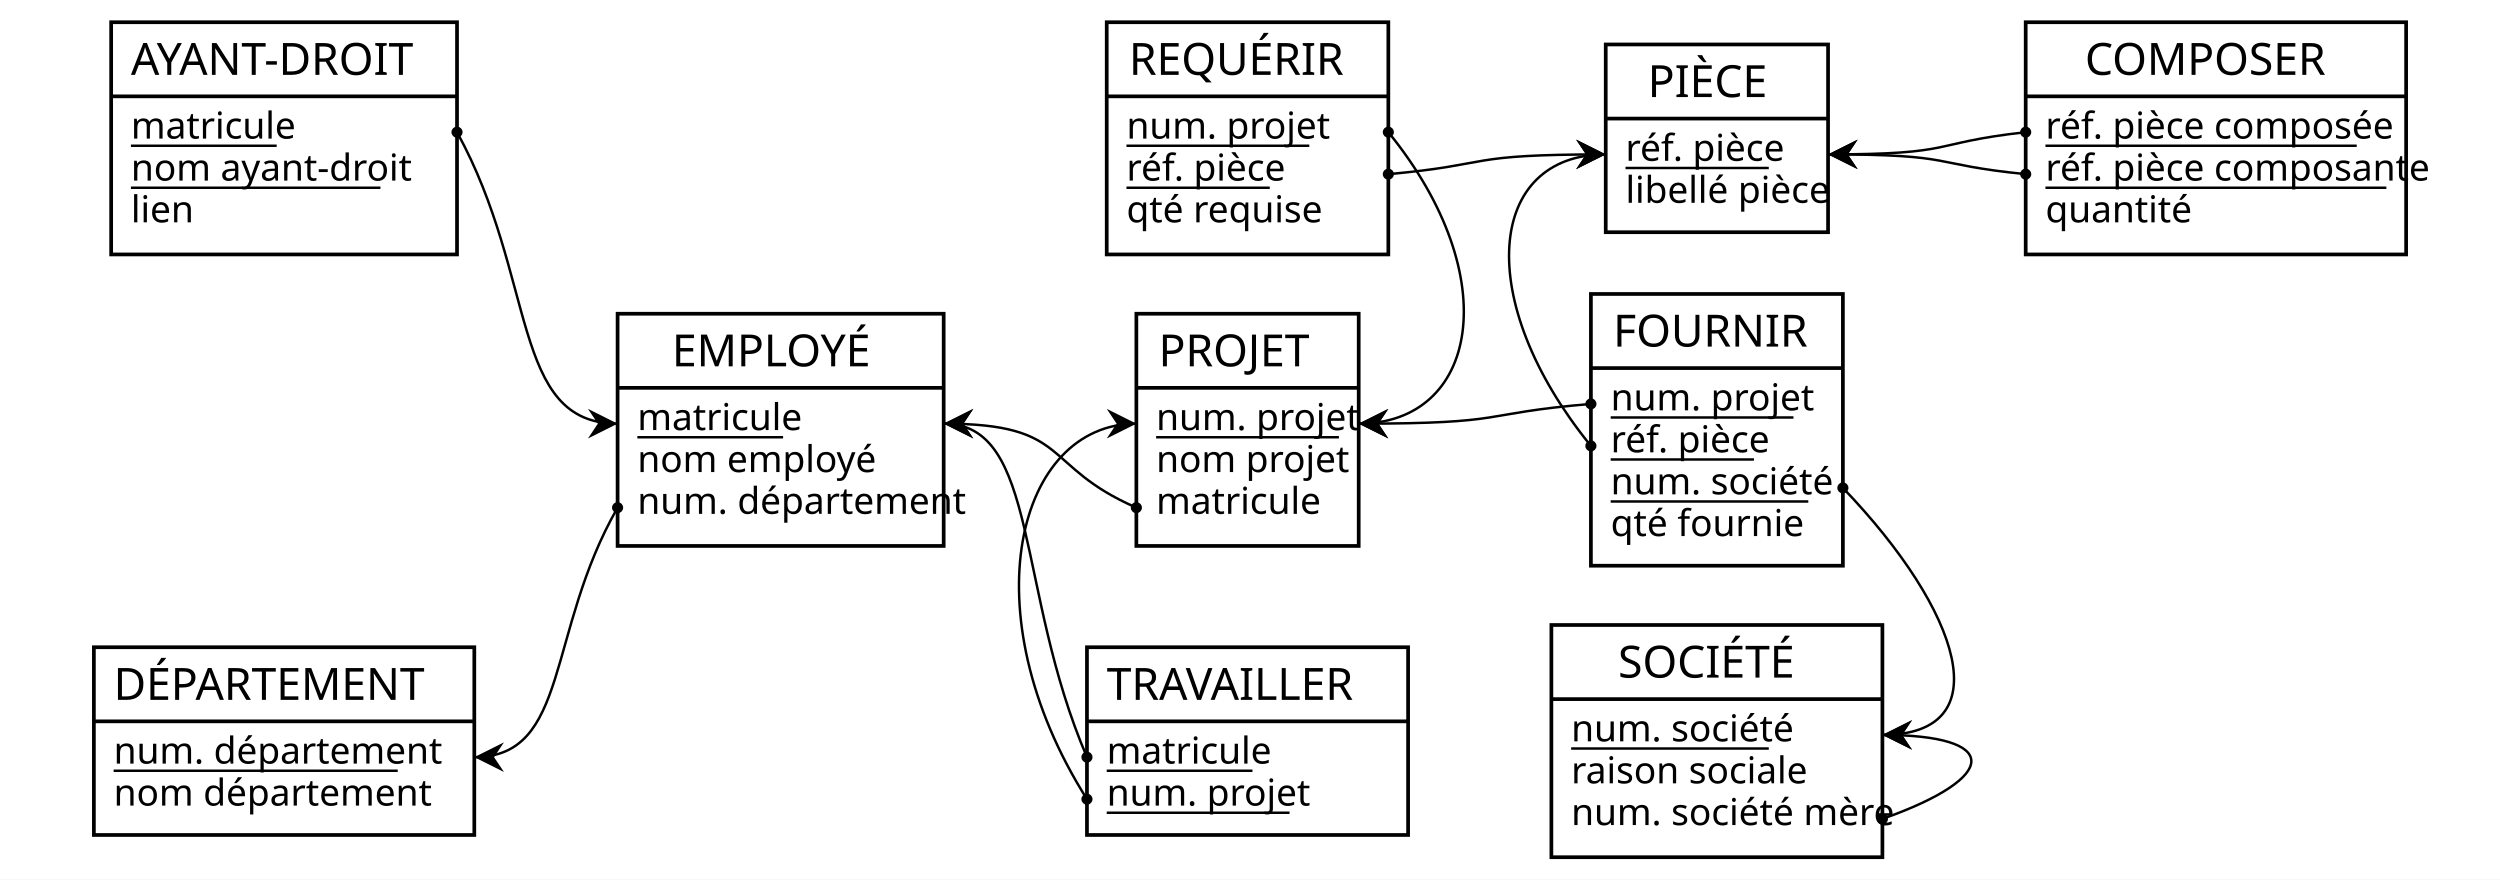
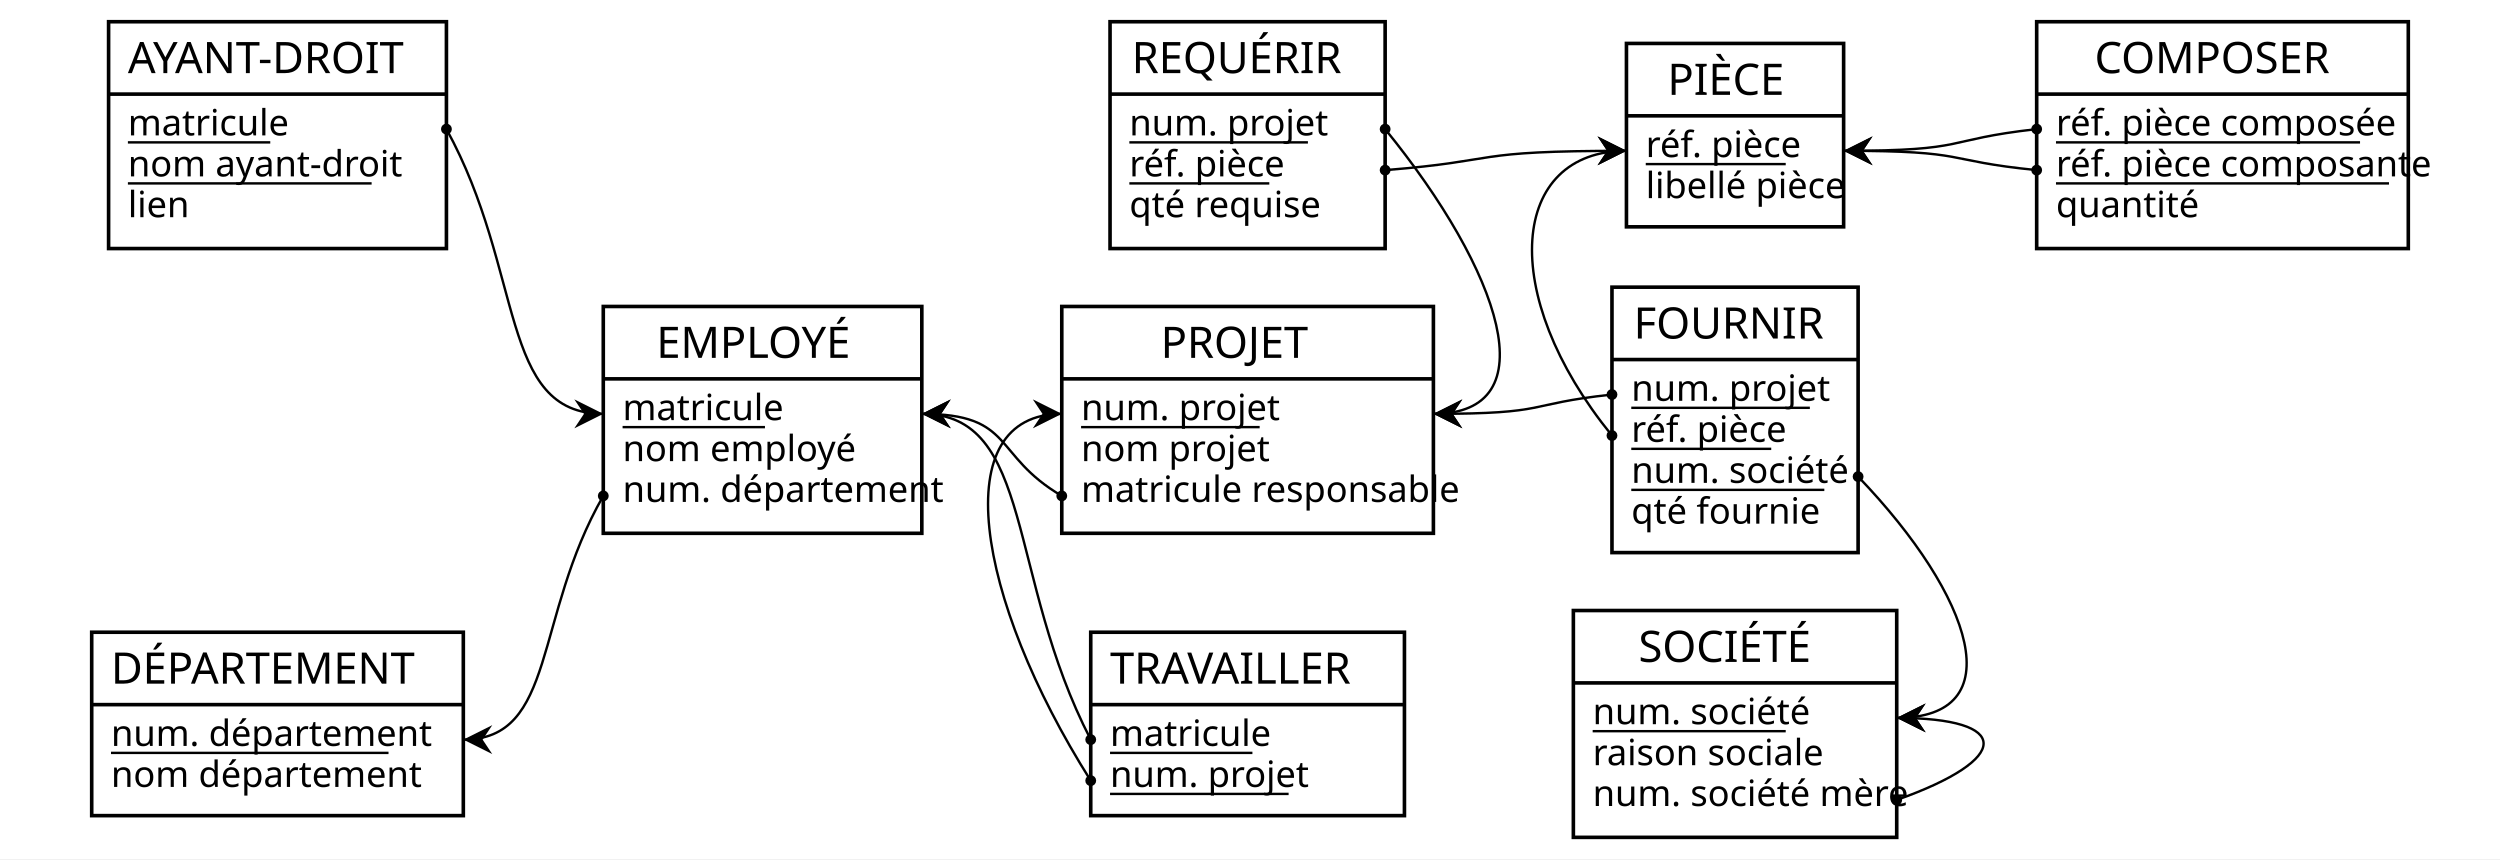
- <svg xmlns="http://www.w3.org/2000/svg" width="1012" height="356" viewBox="0 0 1012 356">
-   <rect id="frame" x="0" y="0" width="1012" height="356" fill="#FFFFFF" stroke="none" stroke-width="0" />
+ <svg xmlns="http://www.w3.org/2000/svg" width="1036" height="356" viewBox="0 0 1036 356">
+   <rect id="frame" x="0" y="0" width="1036" height="356" fill="#FFFFFF" stroke="none" stroke-width="0" />
  <g>
    <g>
      <rect x="45" y="9" width="140" height="30" fill="#FFFFFF" stroke="none" stroke-width="0" opacity="1" />
      <rect x="45" y="39" width="140" height="64" fill="#FFFFFF" stroke="none" stroke-width="0" opacity="1" />
      <rect x="45" y="9" width="140" height="94" fill="none" stroke="#000000" stroke-width="1.5" opacity="1" />
      <line x1="45" y1="39" x2="185" y2="39" stroke="#000000" stroke-width="1.5" />
    </g>
    <text x="53" y="30.3" fill="#000000" font-family="Copperplate" font-size="18">AYANT-DROIT</text>
    <text x="53" y="56.1" fill="#000000" font-family="Gill Sans" font-size="15">matricule</text>
    <line x1="53" y1="59" x2="112" y2="59" stroke="#000000" stroke-width="1" />
    <text x="53" y="73.1" fill="#000000" font-family="Gill Sans" font-size="15">nom ayant-droit</text>
    <line x1="53" y1="76" x2="154" y2="76" stroke="#000000" stroke-width="1" />
    <text x="53" y="90" fill="#000000" font-family="Gill Sans" font-size="15">lien</text>
  </g>
  <g>
    <g>
-       <rect x="448" y="9" width="114" height="30" fill="#FFFFFF" stroke="none" stroke-width="0" opacity="1" />
-       <rect x="448" y="39" width="114" height="64" fill="#FFFFFF" stroke="none" stroke-width="0" opacity="1" />
-       <rect x="448" y="9" width="114" height="94" fill="none" stroke="#000000" stroke-width="1.5" opacity="1" />
-       <line x1="448" y1="39" x2="562" y2="39" stroke="#000000" stroke-width="1.5" />
+       <rect x="460" y="9" width="114" height="30" fill="#FFFFFF" stroke="none" stroke-width="0" opacity="1" />
+       <rect x="460" y="39" width="114" height="64" fill="#FFFFFF" stroke="none" stroke-width="0" opacity="1" />
+       <rect x="460" y="9" width="114" height="94" fill="none" stroke="#000000" stroke-width="1.5" opacity="1" />
+       <line x1="460" y1="39" x2="574" y2="39" stroke="#000000" stroke-width="1.5" />
    </g>
-     <text x="457" y="30.3" fill="#000000" font-family="Copperplate" font-size="18">REQUÉRIR</text>
-     <text x="456" y="56.1" fill="#000000" font-family="Gill Sans" font-size="15">num. projet</text>
-     <line x1="456" y1="59" x2="530" y2="59" stroke="#000000" stroke-width="1" />
-     <text x="456" y="73.1" fill="#000000" font-family="Gill Sans" font-size="15">réf. pièce</text>
-     <line x1="456" y1="76" x2="514" y2="76" stroke="#000000" stroke-width="1" />
-     <text x="456" y="90" fill="#000000" font-family="Gill Sans" font-size="15">qté requise</text>
+     <text x="469" y="30.3" fill="#000000" font-family="Copperplate" font-size="18">REQUÉRIR</text>
+     <text x="468" y="56.1" fill="#000000" font-family="Gill Sans" font-size="15">num. projet</text>
+     <line x1="468" y1="59" x2="542" y2="59" stroke="#000000" stroke-width="1" />
+     <text x="468" y="73.1" fill="#000000" font-family="Gill Sans" font-size="15">réf. pièce</text>
+     <line x1="468" y1="76" x2="526" y2="76" stroke="#000000" stroke-width="1" />
+     <text x="468" y="90" fill="#000000" font-family="Gill Sans" font-size="15">qté requise</text>
  </g>
  <g>
    <g>
-       <rect x="650" y="18" width="90" height="30" fill="#FFFFFF" stroke="none" stroke-width="0" opacity="1" />
-       <rect x="650" y="48" width="90" height="46" fill="#FFFFFF" stroke="none" stroke-width="0" opacity="1" />
-       <rect x="650" y="18" width="90" height="76" fill="none" stroke="#000000" stroke-width="1.5" opacity="1" />
-       <line x1="650" y1="48" x2="740" y2="48" stroke="#000000" stroke-width="1.5" />
+       <rect x="674" y="18" width="90" height="30" fill="#FFFFFF" stroke="none" stroke-width="0" opacity="1" />
+       <rect x="674" y="48" width="90" height="46" fill="#FFFFFF" stroke="none" stroke-width="0" opacity="1" />
+       <rect x="674" y="18" width="90" height="76" fill="none" stroke="#000000" stroke-width="1.5" opacity="1" />
+       <line x1="674" y1="48" x2="764" y2="48" stroke="#000000" stroke-width="1.5" />
    </g>
-     <text x="667" y="39.3" fill="#000000" font-family="Copperplate" font-size="18">PIÈCE</text>
-     <text x="658" y="65.1" fill="#000000" font-family="Gill Sans" font-size="15">réf. pièce</text>
-     <line x1="658" y1="68" x2="716" y2="68" stroke="#000000" stroke-width="1" />
-     <text x="658" y="82.1" fill="#000000" font-family="Gill Sans" font-size="15">libellé pièce</text>
+     <text x="691" y="39.3" fill="#000000" font-family="Copperplate" font-size="18">PIÈCE</text>
+     <text x="682" y="65.1" fill="#000000" font-family="Gill Sans" font-size="15">réf. pièce</text>
+     <line x1="682" y1="68" x2="740" y2="68" stroke="#000000" stroke-width="1" />
+     <text x="682" y="82.1" fill="#000000" font-family="Gill Sans" font-size="15">libellé pièce</text>
  </g>
  <g>
    <g>
-       <rect x="820" y="9" width="154" height="30" fill="#FFFFFF" stroke="none" stroke-width="0" opacity="1" />
-       <rect x="820" y="39" width="154" height="64" fill="#FFFFFF" stroke="none" stroke-width="0" opacity="1" />
-       <rect x="820" y="9" width="154" height="94" fill="none" stroke="#000000" stroke-width="1.5" opacity="1" />
-       <line x1="820" y1="39" x2="974" y2="39" stroke="#000000" stroke-width="1.5" />
+       <rect x="844" y="9" width="154" height="30" fill="#FFFFFF" stroke="none" stroke-width="0" opacity="1" />
+       <rect x="844" y="39" width="154" height="64" fill="#FFFFFF" stroke="none" stroke-width="0" opacity="1" />
+       <rect x="844" y="9" width="154" height="94" fill="none" stroke="#000000" stroke-width="1.5" opacity="1" />
+       <line x1="844" y1="39" x2="998" y2="39" stroke="#000000" stroke-width="1.5" />
    </g>
-     <text x="844" y="30.3" fill="#000000" font-family="Copperplate" font-size="18">COMPOSER</text>
-     <text x="828" y="56.1" fill="#000000" font-family="Gill Sans" font-size="15">réf. pièce composée</text>
-     <line x1="828" y1="59" x2="954" y2="59" stroke="#000000" stroke-width="1" />
-     <text x="828" y="73.1" fill="#000000" font-family="Gill Sans" font-size="15">réf. pièce composante</text>
-     <line x1="828" y1="76" x2="966" y2="76" stroke="#000000" stroke-width="1" />
-     <text x="828" y="90" fill="#000000" font-family="Gill Sans" font-size="15">quantité</text>
+     <text x="868" y="30.3" fill="#000000" font-family="Copperplate" font-size="18">COMPOSER</text>
+     <text x="852" y="56.1" fill="#000000" font-family="Gill Sans" font-size="15">réf. pièce composée</text>
+     <line x1="852" y1="59" x2="978" y2="59" stroke="#000000" stroke-width="1" />
+     <text x="852" y="73.1" fill="#000000" font-family="Gill Sans" font-size="15">réf. pièce composante</text>
+     <line x1="852" y1="76" x2="990" y2="76" stroke="#000000" stroke-width="1" />
+     <text x="852" y="90" fill="#000000" font-family="Gill Sans" font-size="15">quantité</text>
  </g>
  <g>
    <g>
      <rect x="250" y="127" width="132" height="30" fill="#FFFFFF" stroke="none" stroke-width="0" opacity="1" />
      <rect x="250" y="157" width="132" height="64" fill="#FFFFFF" stroke="none" stroke-width="0" opacity="1" />
      <rect x="250" y="127" width="132" height="94" fill="none" stroke="#000000" stroke-width="1.5" opacity="1" />
      <line x1="250" y1="157" x2="382" y2="157" stroke="#000000" stroke-width="1.5" />
    </g>
    <text x="272" y="148.3" fill="#000000" font-family="Copperplate" font-size="18">EMPLOYÉ</text>
    <text x="258" y="174.1" fill="#000000" font-family="Gill Sans" font-size="15">matricule</text>
    <line x1="258" y1="177" x2="317" y2="177" stroke="#000000" stroke-width="1" />
    <text x="258" y="191.1" fill="#000000" font-family="Gill Sans" font-size="15">nom employé</text>
    <text x="258" y="208" fill="#000000" font-family="Gill Sans" font-size="15">num. département</text>
  </g>
  <g>
    <g>
-       <rect x="460" y="127" width="90" height="30" fill="#FFFFFF" stroke="none" stroke-width="0" opacity="1" />
-       <rect x="460" y="157" width="90" height="64" fill="#FFFFFF" stroke="none" stroke-width="0" opacity="1" />
-       <rect x="460" y="127" width="90" height="94" fill="none" stroke="#000000" stroke-width="1.5" opacity="1" />
-       <line x1="460" y1="157" x2="550" y2="157" stroke="#000000" stroke-width="1.5" />
+       <rect x="440" y="127" width="154" height="30" fill="#FFFFFF" stroke="none" stroke-width="0" opacity="1" />
+       <rect x="440" y="157" width="154" height="64" fill="#FFFFFF" stroke="none" stroke-width="0" opacity="1" />
+       <rect x="440" y="127" width="154" height="94" fill="none" stroke="#000000" stroke-width="1.5" opacity="1" />
+       <line x1="440" y1="157" x2="594" y2="157" stroke="#000000" stroke-width="1.5" />
    </g>
-     <text x="469" y="148.3" fill="#000000" font-family="Copperplate" font-size="18">PROJET</text>
-     <text x="468" y="174.1" fill="#000000" font-family="Gill Sans" font-size="15">num. projet</text>
-     <line x1="468" y1="177" x2="542" y2="177" stroke="#000000" stroke-width="1" />
-     <text x="468" y="191.1" fill="#000000" font-family="Gill Sans" font-size="15">nom projet</text>
-     <text x="468" y="208" fill="#000000" font-family="Gill Sans" font-size="15">matricule</text>
+     <text x="481" y="148.3" fill="#000000" font-family="Copperplate" font-size="18">PROJET</text>
+     <text x="448" y="174.1" fill="#000000" font-family="Gill Sans" font-size="15">num. projet</text>
+     <line x1="448" y1="177" x2="522" y2="177" stroke="#000000" stroke-width="1" />
+     <text x="448" y="191.1" fill="#000000" font-family="Gill Sans" font-size="15">nom projet</text>
+     <text x="448" y="208" fill="#000000" font-family="Gill Sans" font-size="15">matricule responsable</text>
  </g>
  <g>
    <g>
-       <rect x="644" y="119" width="102" height="30" fill="#FFFFFF" stroke="none" stroke-width="0" opacity="1" />
-       <rect x="644" y="149" width="102" height="80" fill="#FFFFFF" stroke="none" stroke-width="0" opacity="1" />
-       <rect x="644" y="119" width="102" height="110" fill="none" stroke="#000000" stroke-width="1.5" opacity="1" />
-       <line x1="644" y1="149" x2="746" y2="149" stroke="#000000" stroke-width="1.5" />
+       <rect x="668" y="119" width="102" height="30" fill="#FFFFFF" stroke="none" stroke-width="0" opacity="1" />
+       <rect x="668" y="149" width="102" height="80" fill="#FFFFFF" stroke="none" stroke-width="0" opacity="1" />
+       <rect x="668" y="119" width="102" height="110" fill="none" stroke="#000000" stroke-width="1.5" opacity="1" />
+       <line x1="668" y1="149" x2="770" y2="149" stroke="#000000" stroke-width="1.5" />
    </g>
-     <text x="653" y="140.3" fill="#000000" font-family="Copperplate" font-size="18">FOURNIR</text>
-     <text x="652" y="166.1" fill="#000000" font-family="Gill Sans" font-size="15">num. projet</text>
-     <line x1="652" y1="169" x2="726" y2="169" stroke="#000000" stroke-width="1" />
-     <text x="652" y="183.1" fill="#000000" font-family="Gill Sans" font-size="15">réf. pièce</text>
-     <line x1="652" y1="186" x2="710" y2="186" stroke="#000000" stroke-width="1" />
-     <text x="652" y="200.1" fill="#000000" font-family="Gill Sans" font-size="15">num. société</text>
-     <line x1="652" y1="203" x2="732" y2="203" stroke="#000000" stroke-width="1" />
-     <text x="652" y="217" fill="#000000" font-family="Gill Sans" font-size="15">qté fournie</text>
+     <text x="677" y="140.3" fill="#000000" font-family="Copperplate" font-size="18">FOURNIR</text>
+     <text x="676" y="166.1" fill="#000000" font-family="Gill Sans" font-size="15">num. projet</text>
+     <line x1="676" y1="169" x2="750" y2="169" stroke="#000000" stroke-width="1" />
+     <text x="676" y="183.1" fill="#000000" font-family="Gill Sans" font-size="15">réf. pièce</text>
+     <line x1="676" y1="186" x2="734" y2="186" stroke="#000000" stroke-width="1" />
+     <text x="676" y="200.1" fill="#000000" font-family="Gill Sans" font-size="15">num. société</text>
+     <line x1="676" y1="203" x2="756" y2="203" stroke="#000000" stroke-width="1" />
+     <text x="676" y="217" fill="#000000" font-family="Gill Sans" font-size="15">qté fournie</text>
  </g>
  <g>
    <g>
      <rect x="38" y="262" width="154" height="30" fill="#FFFFFF" stroke="none" stroke-width="0" opacity="1" />
      <rect x="38" y="292" width="154" height="46" fill="#FFFFFF" stroke="none" stroke-width="0" opacity="1" />
      <rect x="38" y="262" width="154" height="76" fill="none" stroke="#000000" stroke-width="1.5" opacity="1" />
      <line x1="38" y1="292" x2="192" y2="292" stroke="#000000" stroke-width="1.5" />
    </g>
    <text x="46" y="283.3" fill="#000000" font-family="Copperplate" font-size="18">DÉPARTEMENT</text>
    <text x="46" y="309.1" fill="#000000" font-family="Gill Sans" font-size="15">num. département</text>
    <line x1="46" y1="312" x2="161" y2="312" stroke="#000000" stroke-width="1" />
    <text x="46" y="326.1" fill="#000000" font-family="Gill Sans" font-size="15">nom département</text>
  </g>
  <g>
    <g>
-       <rect x="440" y="262" width="130" height="30" fill="#FFFFFF" stroke="none" stroke-width="0" opacity="1" />
-       <rect x="440" y="292" width="130" height="46" fill="#FFFFFF" stroke="none" stroke-width="0" opacity="1" />
-       <rect x="440" y="262" width="130" height="76" fill="none" stroke="#000000" stroke-width="1.5" opacity="1" />
-       <line x1="440" y1="292" x2="570" y2="292" stroke="#000000" stroke-width="1.5" />
+       <rect x="452" y="262" width="130" height="30" fill="#FFFFFF" stroke="none" stroke-width="0" opacity="1" />
+       <rect x="452" y="292" width="130" height="46" fill="#FFFFFF" stroke="none" stroke-width="0" opacity="1" />
+       <rect x="452" y="262" width="130" height="76" fill="none" stroke="#000000" stroke-width="1.5" opacity="1" />
+       <line x1="452" y1="292" x2="582" y2="292" stroke="#000000" stroke-width="1.5" />
    </g>
-     <text x="448" y="283.3" fill="#000000" font-family="Copperplate" font-size="18">TRAVAILLER</text>
-     <text x="448" y="309.1" fill="#000000" font-family="Gill Sans" font-size="15">matricule</text>
-     <line x1="448" y1="312" x2="507" y2="312" stroke="#000000" stroke-width="1" />
-     <text x="448" y="326.1" fill="#000000" font-family="Gill Sans" font-size="15">num. projet</text>
-     <line x1="448" y1="329" x2="522" y2="329" stroke="#000000" stroke-width="1" />
+     <text x="460" y="283.3" fill="#000000" font-family="Copperplate" font-size="18">TRAVAILLER</text>
+     <text x="460" y="309.1" fill="#000000" font-family="Gill Sans" font-size="15">matricule</text>
+     <line x1="460" y1="312" x2="519" y2="312" stroke="#000000" stroke-width="1" />
+     <text x="460" y="326.1" fill="#000000" font-family="Gill Sans" font-size="15">num. projet</text>
+     <line x1="460" y1="329" x2="534" y2="329" stroke="#000000" stroke-width="1" />
  </g>
  <g>
    <g>
-       <rect x="628" y="253" width="134" height="30" fill="#FFFFFF" stroke="none" stroke-width="0" opacity="1" />
-       <rect x="628" y="283" width="134" height="64" fill="#FFFFFF" stroke="none" stroke-width="0" opacity="1" />
-       <rect x="628" y="253" width="134" height="94" fill="none" stroke="#000000" stroke-width="1.5" opacity="1" />
-       <line x1="628" y1="283" x2="762" y2="283" stroke="#000000" stroke-width="1.5" />
+       <rect x="652" y="253" width="134" height="30" fill="#FFFFFF" stroke="none" stroke-width="0" opacity="1" />
+       <rect x="652" y="283" width="134" height="64" fill="#FFFFFF" stroke="none" stroke-width="0" opacity="1" />
+       <rect x="652" y="253" width="134" height="94" fill="none" stroke="#000000" stroke-width="1.5" opacity="1" />
+       <line x1="652" y1="283" x2="786" y2="283" stroke="#000000" stroke-width="1.5" />
    </g>
-     <text x="655" y="274.3" fill="#000000" font-family="Copperplate" font-size="18">SOCIÉTÉ</text>
-     <text x="636" y="300.1" fill="#000000" font-family="Gill Sans" font-size="15">num. société</text>
-     <line x1="636" y1="303" x2="716" y2="303" stroke="#000000" stroke-width="1" />
-     <text x="636" y="317.1" fill="#000000" font-family="Gill Sans" font-size="15">raison sociale</text>
-     <text x="636" y="334" fill="#000000" font-family="Gill Sans" font-size="15">num. société mère</text>
+     <text x="679" y="274.3" fill="#000000" font-family="Copperplate" font-size="18">SOCIÉTÉ</text>
+     <text x="660" y="300.1" fill="#000000" font-family="Gill Sans" font-size="15">num. société</text>
+     <line x1="660" y1="303" x2="740" y2="303" stroke="#000000" stroke-width="1" />
+     <text x="660" y="317.1" fill="#000000" font-family="Gill Sans" font-size="15">raison sociale</text>
+     <text x="660" y="334" fill="#000000" font-family="Gill Sans" font-size="15">num. société mère</text>
  </g>
  <path d="M185 53.5 C217.5 112.5 206.67 171.5 250 171.5" fill="none" stroke="#000000" stroke-width="1" />
  <polygon points="250 171.5 238 177.5 242 171.5 238 165.5" fill="#000000" stroke-width="0" />
  <circle cx="185" cy="53.5" r="1.5" stroke="#000000" stroke-width="1.5" fill="#000000" />
-   <path d="M562 53.5 C610 112.5 598 171.5 550 171.5" fill="none" stroke="#000000" stroke-width="1" />
-   <polygon points="550 171.5 562 165.5 558 171.5 562 177.5" fill="#000000" stroke-width="0" />
-   <circle cx="562" cy="53.5" r="1.5" stroke="#000000" stroke-width="1.5" fill="#000000" />
-   <path d="M562 70.5 C606 66.5 591.33 62.5 650 62.5" fill="none" stroke="#000000" stroke-width="1" />
-   <polygon points="650 62.5 638 68.5 642 62.5 638 56.5" fill="#000000" stroke-width="0" />
-   <circle cx="562" cy="70.5" r="1.5" stroke="#000000" stroke-width="1.5" fill="#000000" />
-   <path d="M820 53.5 C780 58 793.33 62.5 740 62.5" fill="none" stroke="#000000" stroke-width="1" />
-   <polygon points="740 62.5 752 56.5 748 62.5 752 68.5" fill="#000000" stroke-width="0" />
-   <circle cx="820" cy="53.5" r="1.5" stroke="#000000" stroke-width="1.5" fill="#000000" />
-   <path d="M820 70.5 C780 66.5 793.33 62.5 740 62.5" fill="none" stroke="#000000" stroke-width="1" />
-   <polygon points="740 62.5 752 56.5 748 62.5 752 68.5" fill="#000000" stroke-width="0" />
-   <circle cx="820" cy="70.5" r="1.5" stroke="#000000" stroke-width="1.5" fill="#000000" />
+   <path d="M574 53.5 C622 112.5 642 171.5 594 171.5" fill="none" stroke="#000000" stroke-width="1" />
+   <polygon points="594 171.5 606 165.5 602 171.5 606 177.5" fill="#000000" stroke-width="0" />
+   <circle cx="574" cy="53.5" r="1.5" stroke="#000000" stroke-width="1.5" fill="#000000" />
+   <path d="M574 70.5 C624 66.5 607.33 62.5 674 62.5" fill="none" stroke="#000000" stroke-width="1" />
+   <polygon points="674 62.5 662 68.5 666 62.5 662 56.5" fill="#000000" stroke-width="0" />
+   <circle cx="574" cy="70.5" r="1.5" stroke="#000000" stroke-width="1.5" fill="#000000" />
+   <path d="M844 53.5 C804 58 817.33 62.5 764 62.5" fill="none" stroke="#000000" stroke-width="1" />
+   <polygon points="764 62.5 776 56.5 772 62.5 776 68.5" fill="#000000" stroke-width="0" />
+   <circle cx="844" cy="53.5" r="1.5" stroke="#000000" stroke-width="1.5" fill="#000000" />
+   <path d="M844 70.5 C804 66.5 817.33 62.5 764 62.5" fill="none" stroke="#000000" stroke-width="1" />
+   <polygon points="764 62.5 776 56.5 772 62.5 776 68.5" fill="#000000" stroke-width="0" />
+   <circle cx="844" cy="70.5" r="1.5" stroke="#000000" stroke-width="1.5" fill="#000000" />
  <path d="M250 205.5 C221 256 230.67 306.5 192 306.5" fill="none" stroke="#000000" stroke-width="1" />
  <polygon points="192 306.5 204 300.5 200 306.5 204 312.5" fill="#000000" stroke-width="0" />
  <circle cx="250" cy="205.5" r="1.5" stroke="#000000" stroke-width="1.5" fill="#000000" />
-   <path d="M460 205.5 C421 188.5 434 171.5 382 171.5" fill="none" stroke="#000000" stroke-width="1" />
+   <path d="M440 205.5 C411 188.5 420.67 171.5 382 171.5" fill="none" stroke="#000000" stroke-width="1" />
  <polygon points="382 171.5 394 165.5 390 171.5 394 177.5" fill="#000000" stroke-width="0" />
-   <circle cx="460" cy="205.5" r="1.5" stroke="#000000" stroke-width="1.5" fill="#000000" />
-   <path d="M644 163.5 C597 167.5 612.67 171.5 550 171.5" fill="none" stroke="#000000" stroke-width="1" />
-   <polygon points="550 171.5 562 165.5 558 171.5 562 177.5" fill="#000000" stroke-width="0" />
-   <circle cx="644" cy="163.5" r="1.5" stroke="#000000" stroke-width="1.5" fill="#000000" />
-   <path d="M644 180.5 C596 121.5 602 62.5 650 62.5" fill="none" stroke="#000000" stroke-width="1" />
-   <polygon points="650 62.5 638 68.5 642 62.5 638 56.5" fill="#000000" stroke-width="0" />
-   <circle cx="644" cy="180.5" r="1.5" stroke="#000000" stroke-width="1.5" fill="#000000" />
-   <path d="M746 197.5 C794 247.5 810 297.5 762 297.5" fill="none" stroke="#000000" stroke-width="1" />
-   <polygon points="762 297.5 774 291.5 770 297.5 774 303.5" fill="#000000" stroke-width="0" />
-   <circle cx="746" cy="197.5" r="1.5" stroke="#000000" stroke-width="1.5" fill="#000000" />
-   <path d="M440 306.5 C411 239 420.67 171.5 382 171.5" fill="none" stroke="#000000" stroke-width="1" />
+   <circle cx="440" cy="205.5" r="1.5" stroke="#000000" stroke-width="1.5" fill="#000000" />
+   <path d="M668 163.5 C631 167.5 643.33 171.5 594 171.5" fill="none" stroke="#000000" stroke-width="1" />
+   <polygon points="594 171.5 606 165.5 602 171.5 606 177.5" fill="#000000" stroke-width="0" />
+   <circle cx="668" cy="163.5" r="1.5" stroke="#000000" stroke-width="1.5" fill="#000000" />
+   <path d="M668 180.5 C620 121.5 626 62.5 674 62.5" fill="none" stroke="#000000" stroke-width="1" />
+   <polygon points="674 62.5 662 68.5 666 62.5 662 56.5" fill="#000000" stroke-width="0" />
+   <circle cx="668" cy="180.5" r="1.5" stroke="#000000" stroke-width="1.5" fill="#000000" />
+   <path d="M770 197.5 C818 247.5 834 297.5 786 297.5" fill="none" stroke="#000000" stroke-width="1" />
+   <polygon points="786 297.5 798 291.5 794 297.5 798 303.5" fill="#000000" stroke-width="0" />
+   <circle cx="770" cy="197.5" r="1.5" stroke="#000000" stroke-width="1.5" fill="#000000" />
+   <path d="M452 306.5 C417 239 428.67 171.5 382 171.5" fill="none" stroke="#000000" stroke-width="1" />
  <polygon points="382 171.5 394 165.5 390 171.5 394 177.5" fill="#000000" stroke-width="0" />
-   <circle cx="440" cy="306.5" r="1.5" stroke="#000000" stroke-width="1.5" fill="#000000" />
-   <path d="M440 323.5 C392 247.5 412 171.5 460 171.5" fill="none" stroke="#000000" stroke-width="1" />
-   <polygon points="460 171.5 448 177.5 452 171.5 448 165.5" fill="#000000" stroke-width="0" />
-   <circle cx="440" cy="323.5" r="1.5" stroke="#000000" stroke-width="1.5" fill="#000000" />
-   <path d="M762 331.5 C810 314.5 810 297.5 762 297.5" fill="none" stroke="#000000" stroke-width="1" />
-   <polygon points="762 297.5 774 291.5 770 297.5 774 303.5" fill="#000000" stroke-width="0" />
-   <circle cx="762" cy="331.5" r="1.5" stroke="#000000" stroke-width="1.5" fill="#000000" />
+   <circle cx="452" cy="306.5" r="1.5" stroke="#000000" stroke-width="1.5" fill="#000000" />
+   <path d="M452 323.5 C404 247.5 392 171.5 440 171.5" fill="none" stroke="#000000" stroke-width="1" />
+   <polygon points="440 171.5 428 177.5 432 171.5 428 165.5" fill="#000000" stroke-width="0" />
+   <circle cx="452" cy="323.5" r="1.5" stroke="#000000" stroke-width="1.5" fill="#000000" />
+   <path d="M786 331.5 C834 314.5 834 297.5 786 297.5" fill="none" stroke="#000000" stroke-width="1" />
+   <polygon points="786 297.5 798 291.5 794 297.5 798 303.5" fill="#000000" stroke-width="0" />
+   <circle cx="786" cy="331.5" r="1.5" stroke="#000000" stroke-width="1.5" fill="#000000" />
</svg>
